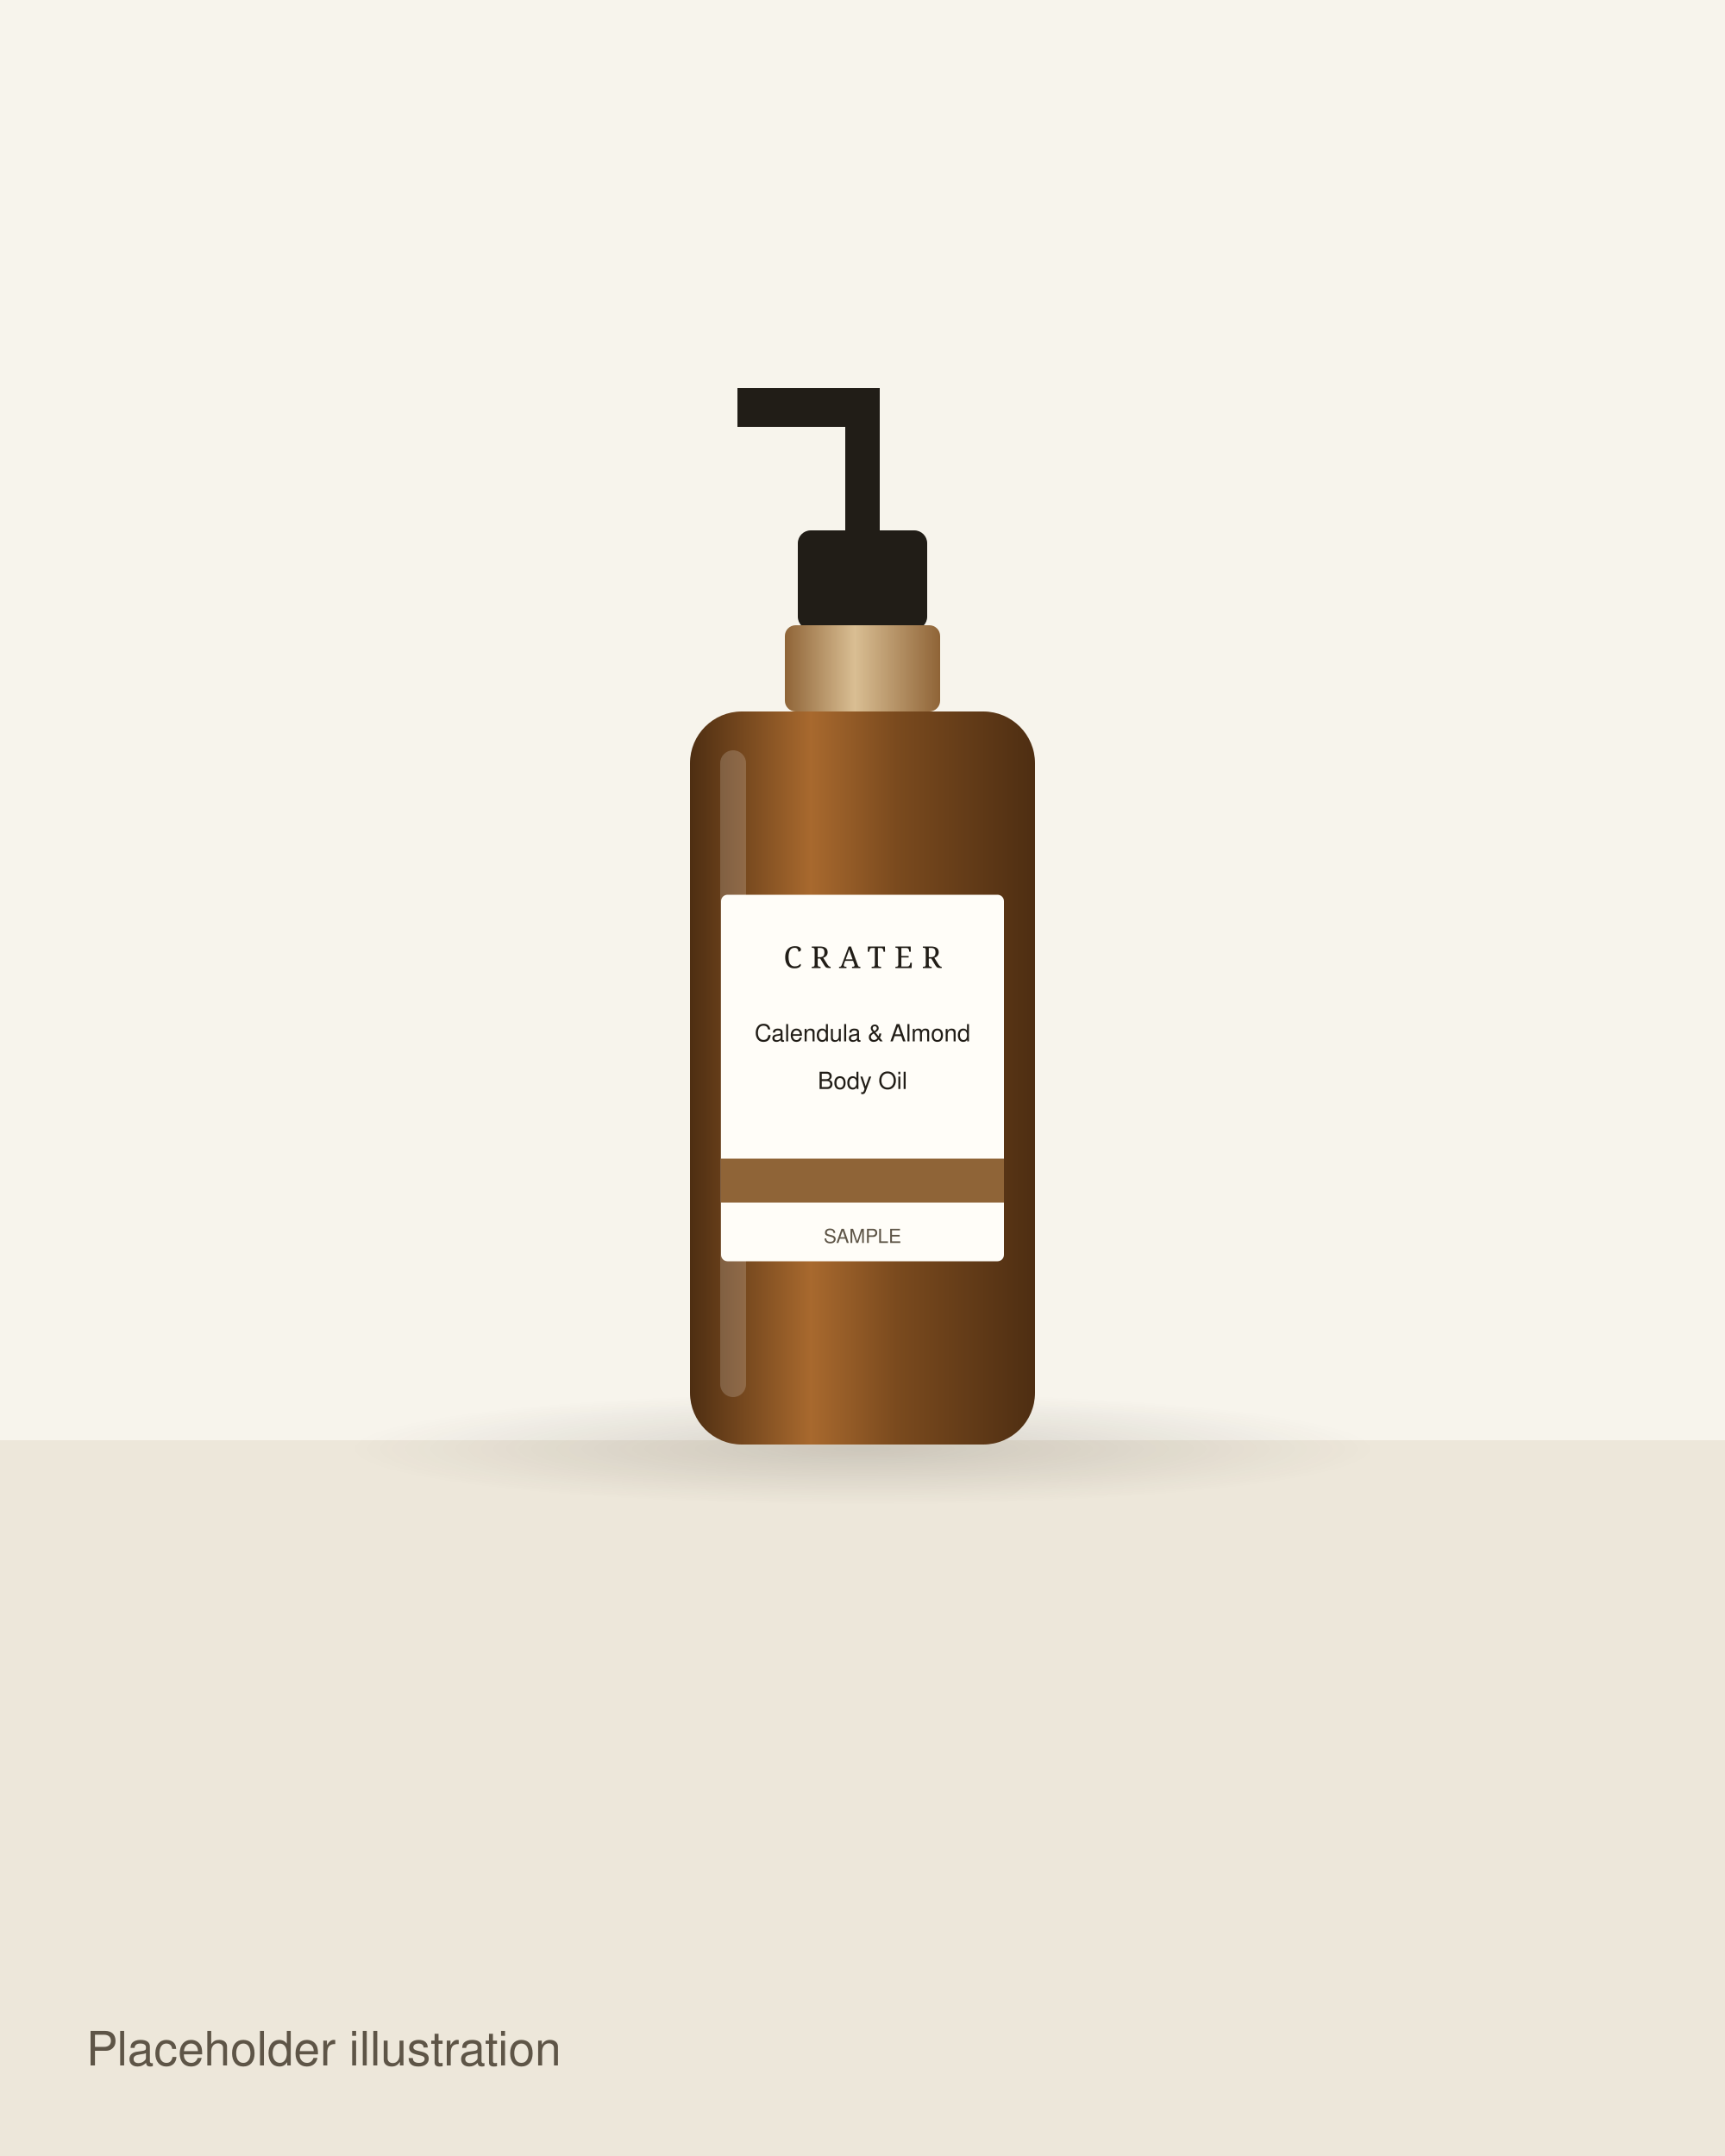
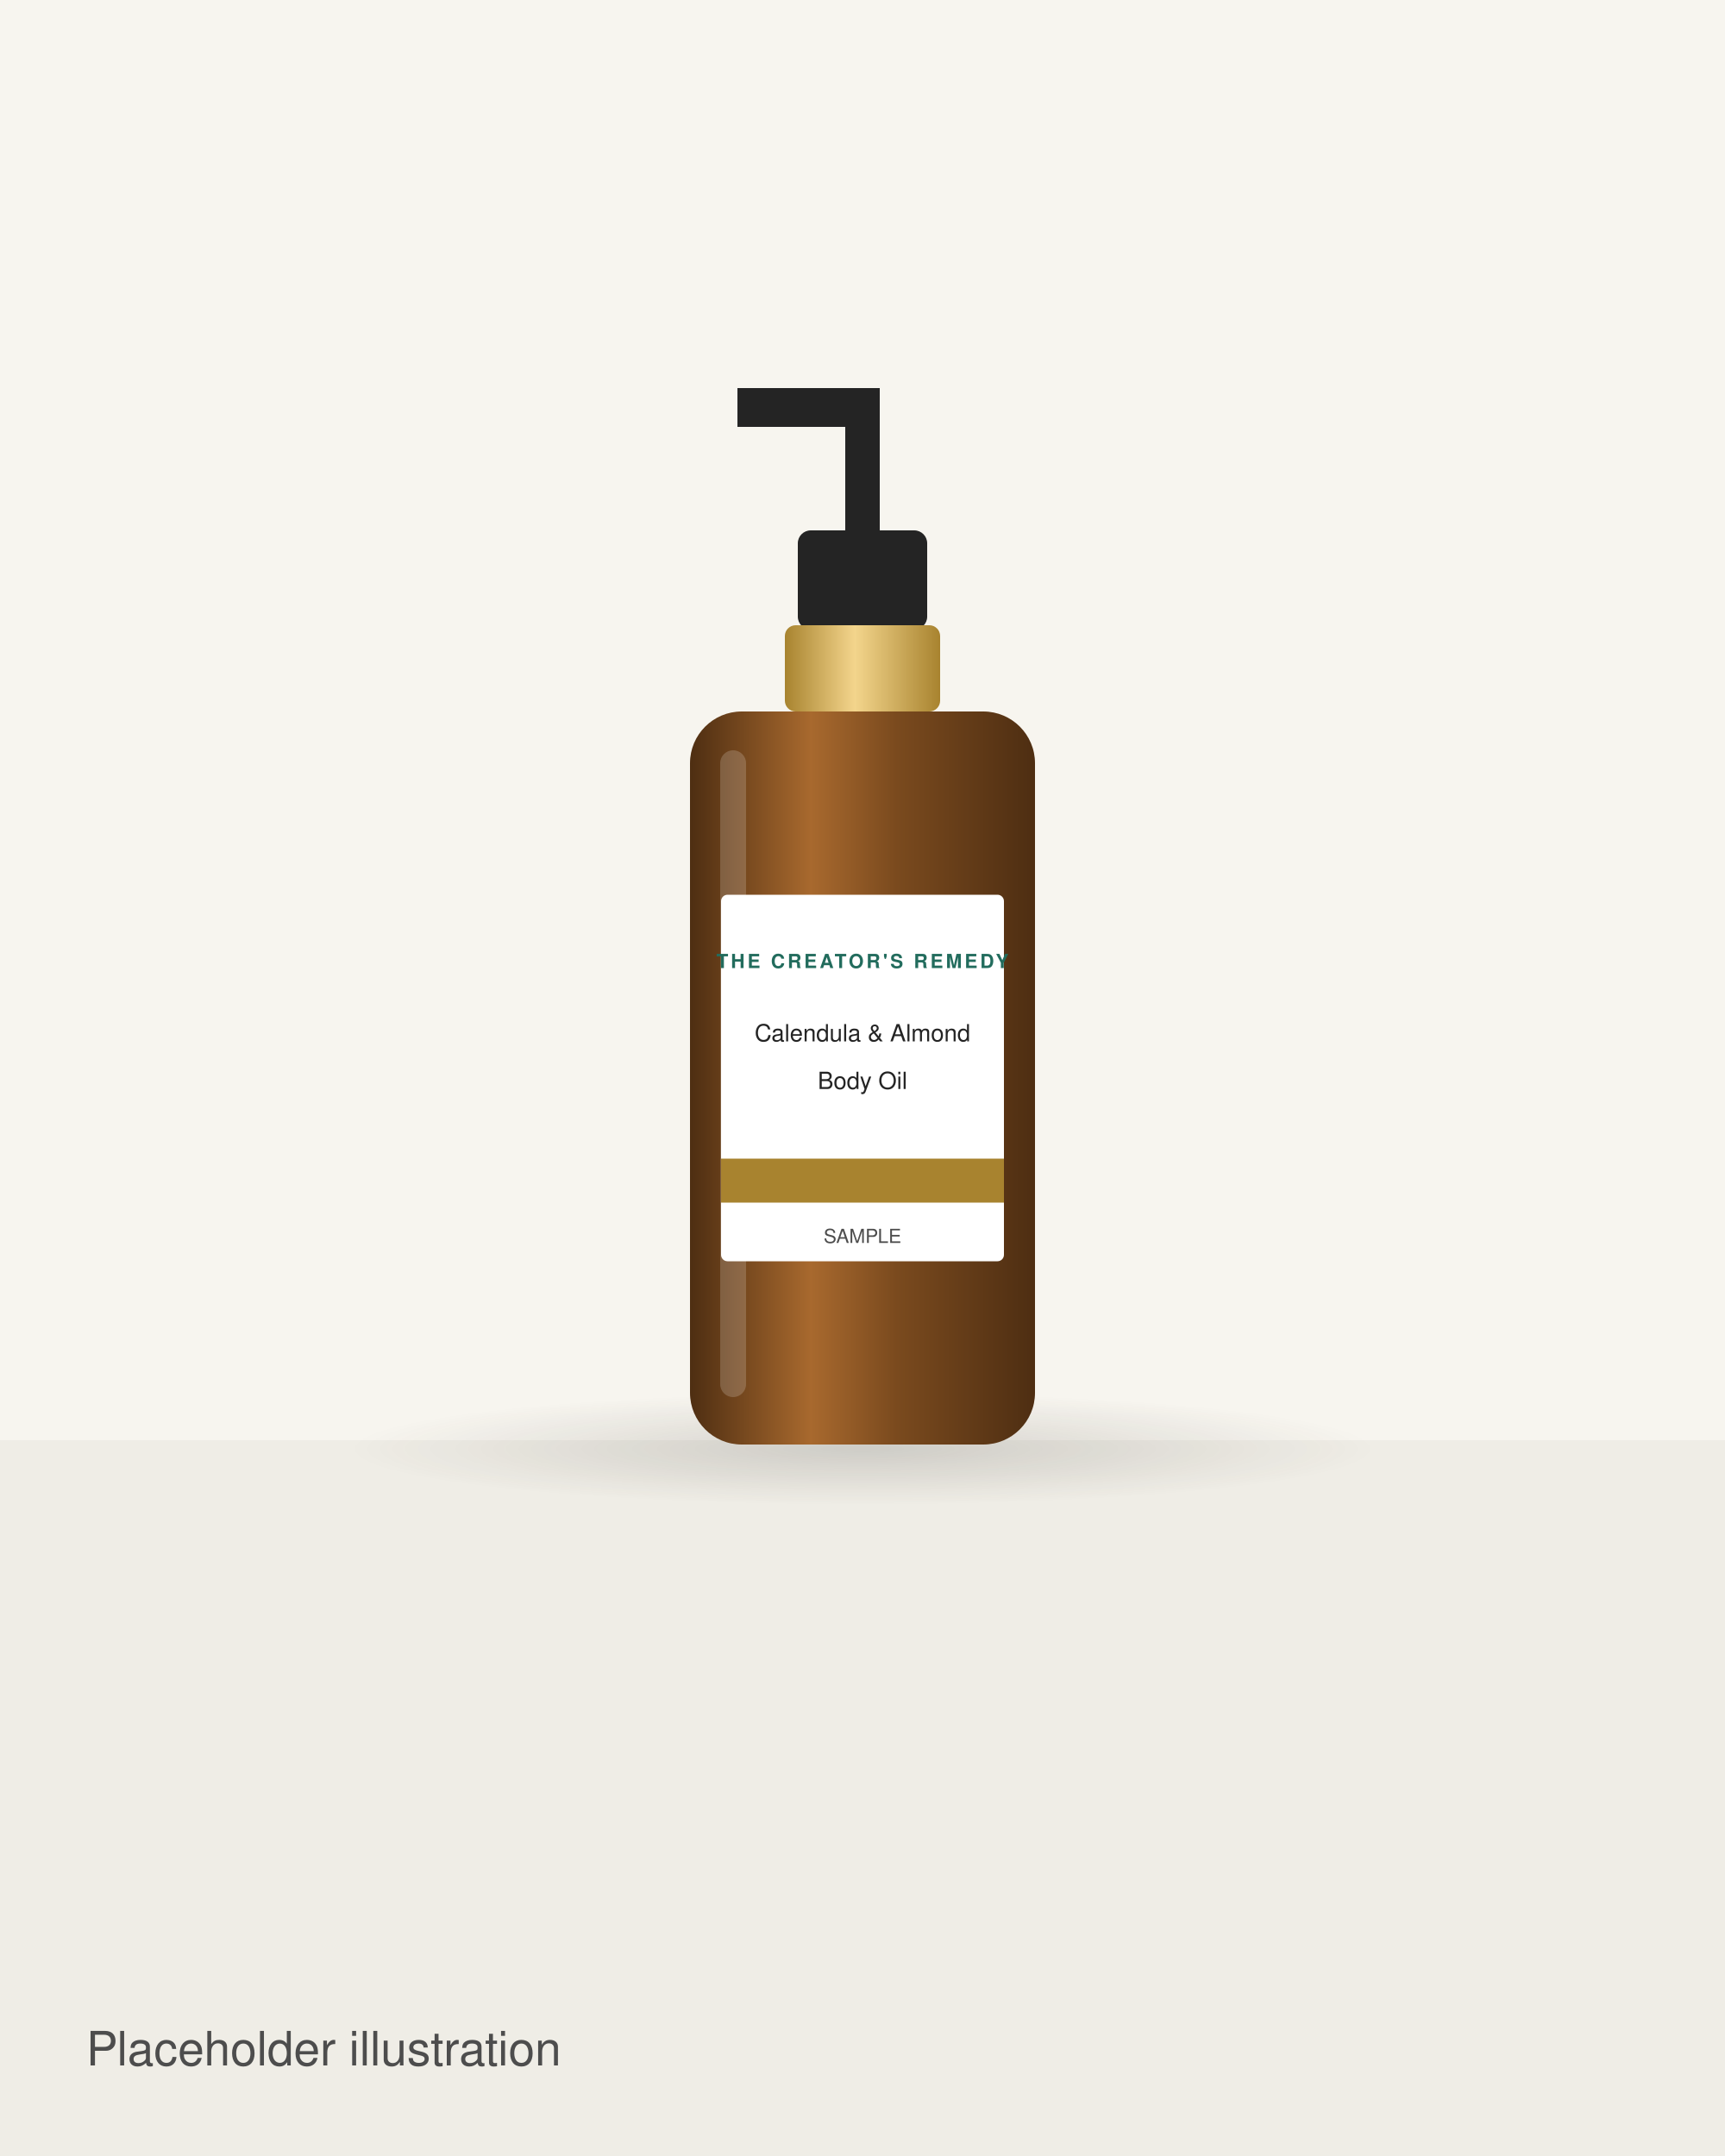
<svg xmlns="http://www.w3.org/2000/svg" viewBox="0 0 800 1000" width="800" height="1000" role="img" aria-label="Illustration placeholder: Calendula &amp; Almond Body Oil">
  <defs>
    <linearGradient id="glass" x1="0" y1="0" x2="1" y2="0">
      <stop offset="0" stop-color="#4E2E12" />
      <stop offset="0.35" stop-color="#A8692E" />
      <stop offset="0.6" stop-color="#7A4A1E" />
      <stop offset="1" stop-color="#4E2E12" />
    </linearGradient>
    <linearGradient id="gilt" x1="0" y1="0" x2="1" y2="0">
-       <stop offset="0" stop-color="#8F6437" />
-       <stop offset="0.45" stop-color="#D9BE93" />
-       <stop offset="1" stop-color="#8F6437" />
+       <stop offset="0" stop-color="#A8832F" />
+       <stop offset="0.45" stop-color="#F3D58C" />
+       <stop offset="1" stop-color="#A8832F" />
    </linearGradient>
    <radialGradient id="floorShadow" cx="0.5" cy="0.5" r="0.5">
-       <stop offset="0" stop-color="#211D17" stop-opacity="0.16" />
+       <stop offset="0" stop-color="#242424" stop-opacity="0.16" />
      <stop offset="1" stop-color="#2A1D15" stop-opacity="0" />
    </radialGradient>
  </defs>
-   <rect width="800" height="1000" fill="#F7F4EC" />
-   <rect y="668" width="800" height="332" fill="#EDE7DA" />
+   <rect width="800" height="1000" fill="#F7F5EF" />
+   <rect y="668" width="800" height="332" fill="#EFEDE6" />
  <ellipse cx="400" cy="672" rx="240" ry="26" fill="url(#floorShadow)" />
-   <rect x="392" y="180" width="16" height="70" fill="#211D17" />
-   <path d="M392 180 h-50 v18 h58 z" fill="#211D17" />
-   <rect x="370" y="246" width="60" height="46" rx="6" fill="#211D17" />
+   <rect x="392" y="180" width="16" height="70" fill="#242424" />
+   <path d="M392 180 h-50 v18 h58 z" fill="#242424" />
+   <rect x="370" y="246" width="60" height="46" rx="6" fill="#242424" />
  <rect x="364" y="290" width="72" height="40" rx="5" fill="url(#gilt)" />
  <rect x="320" y="330" width="160" height="340" rx="24" fill="url(#glass)" />
  <rect x="334" y="348" width="12" height="300" rx="6" fill="#FFFFFF" opacity="0.18" />
-   <rect x="334.4" y="415" width="131.2" height="170" rx="3" fill="#FFFDF8" />
-   <rect x="334.4" y="537.4" width="131.2" height="20.4" fill="#8F6437" />
-   <text x="400" y="449" text-anchor="middle" font-family="Didot, 'Bodoni 72', Georgia, serif" font-size="14" letter-spacing="4" fill="#211D17">CRATER</text>
-   <text x="400" y="483" text-anchor="middle" font-family="Helvetica, Arial, sans-serif" font-size="11" fill="#211D17">Calendula &amp; Almond</text>
-   <text x="400" y="505.1" text-anchor="middle" font-family="Helvetica, Arial, sans-serif" font-size="11" fill="#211D17">Body Oil</text>
-   <text x="400" y="576.5" text-anchor="middle" font-family="Helvetica, Arial, sans-serif" font-size="9" fill="#5E5547">SAMPLE</text>
-   <text x="40" y="958" font-family="Helvetica, Arial, sans-serif" font-size="22" fill="#5E5547">Placeholder illustration</text>
+   <rect x="334.4" y="415" width="131.2" height="170" rx="3" fill="#FFFFFF" />
+   <rect x="334.4" y="537.4" width="131.2" height="20.4" fill="#A8832F" />
+   <text x="400" y="449" text-anchor="middle" font-family="Helvetica, Arial, sans-serif" font-weight="bold" font-size="9" letter-spacing="1.2" fill="#226C5D">THE CREATOR'S REMEDY</text>
+   <text x="400" y="483" text-anchor="middle" font-family="Helvetica, Arial, sans-serif" font-size="11" fill="#242424">Calendula &amp; Almond</text>
+   <text x="400" y="505.1" text-anchor="middle" font-family="Helvetica, Arial, sans-serif" font-size="11" fill="#242424">Body Oil</text>
+   <text x="400" y="576.5" text-anchor="middle" font-family="Helvetica, Arial, sans-serif" font-size="9" fill="#4D4D4D">SAMPLE</text>
+   <text x="40" y="958" font-family="Helvetica, Arial, sans-serif" font-size="22" fill="#4D4D4D">Placeholder illustration</text>
</svg>
